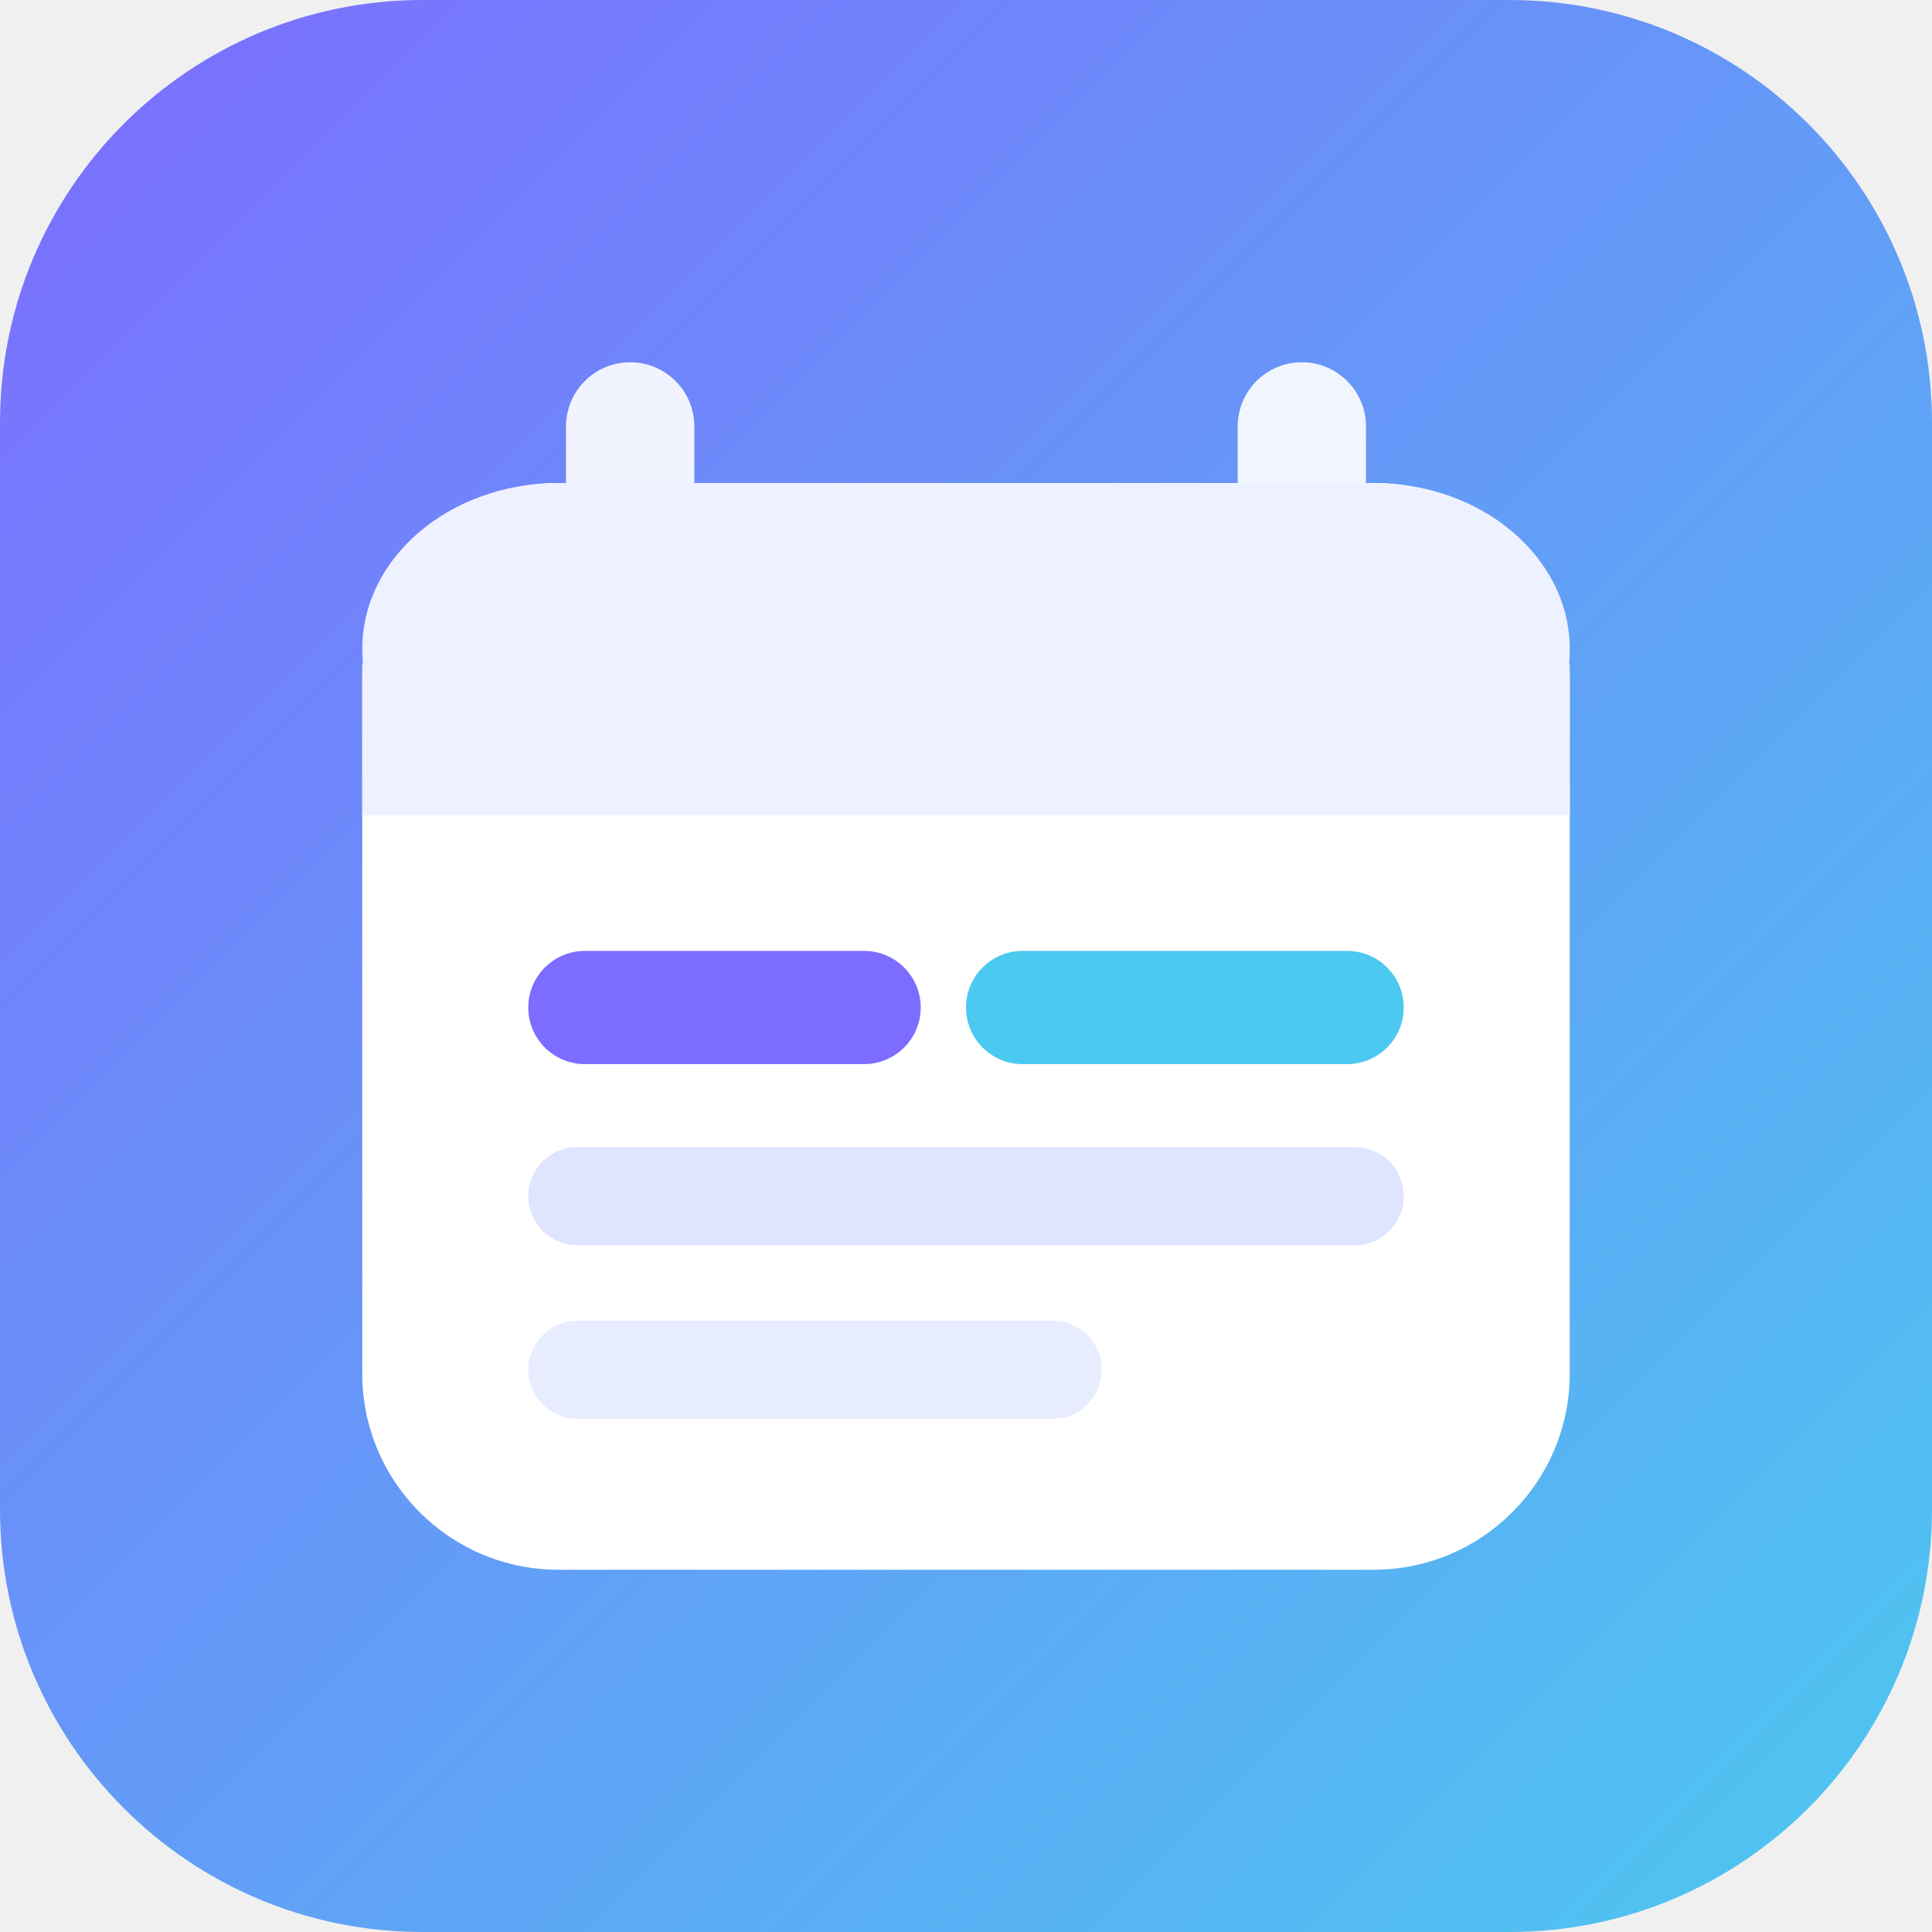
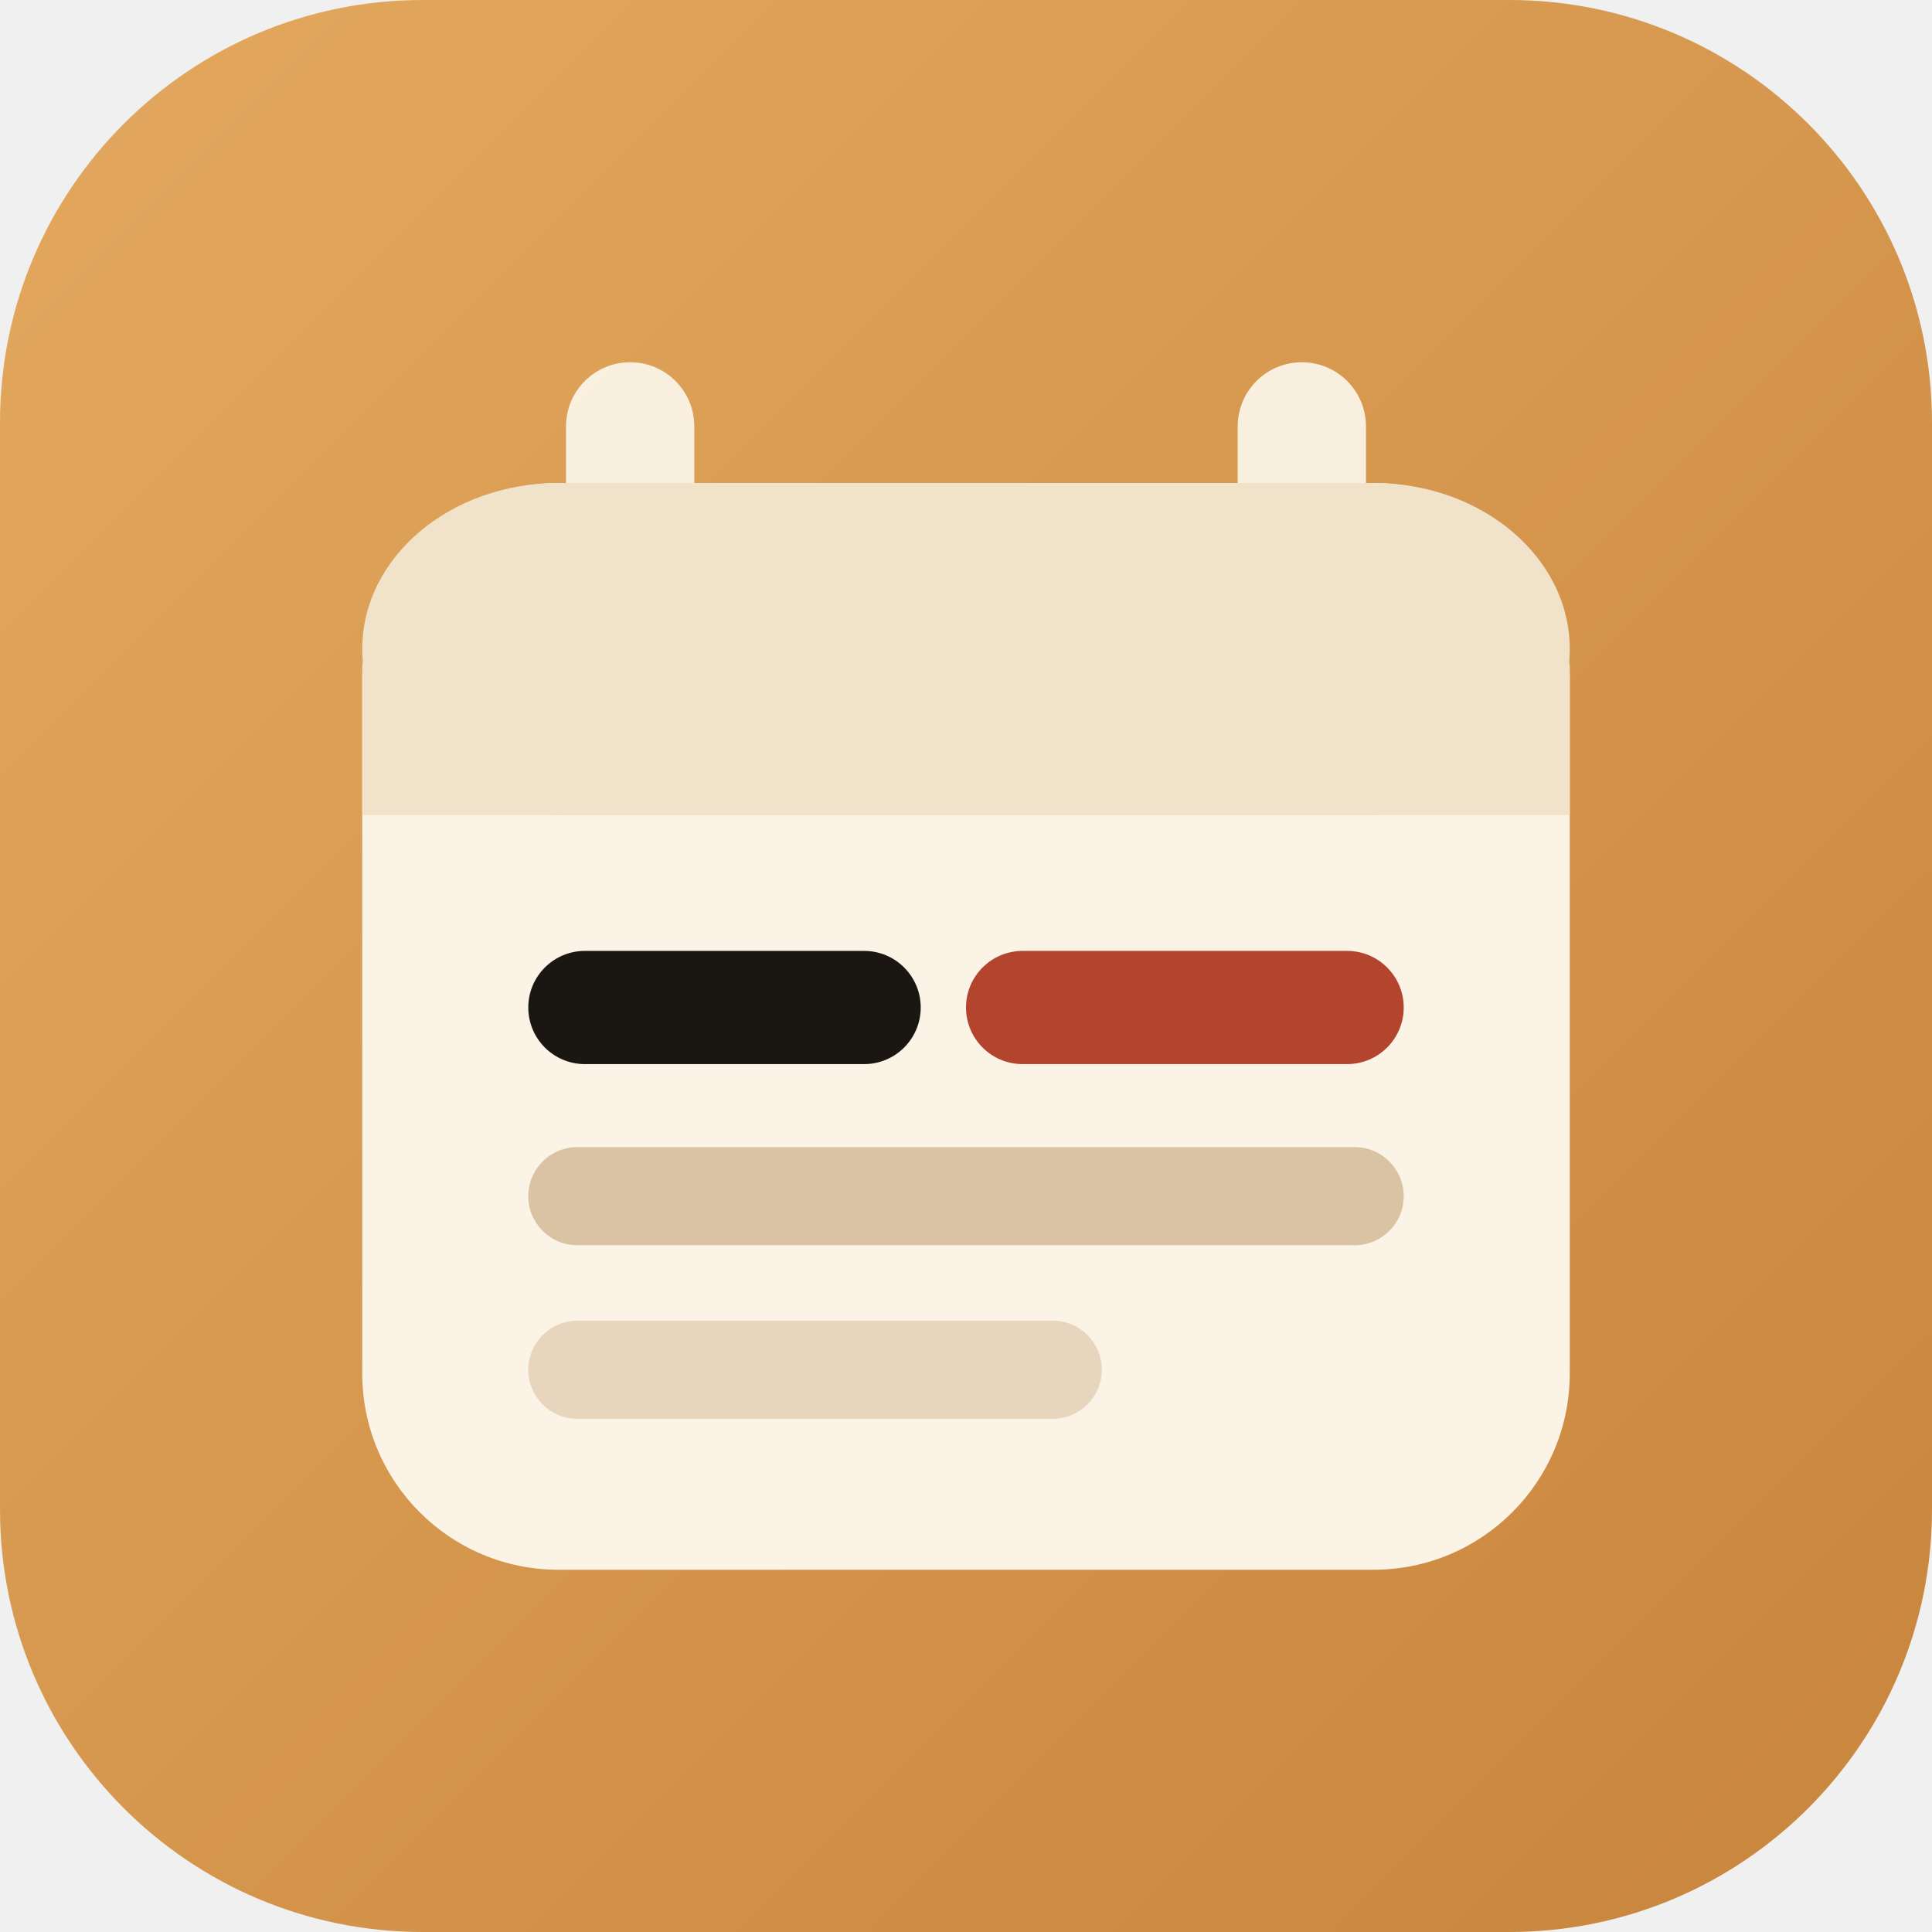
<svg xmlns="http://www.w3.org/2000/svg" viewBox="0 0 512 512" width="512" height="512">
  <defs>
    <linearGradient id="g" x1="0" y1="0" x2="1" y2="1">
-       <stop offset="0" stop-color="#7c6cff" />
-       <stop offset="1" stop-color="#4cc9f0" />
+       <stop offset="0" stop-color="#e3a95f" />
+       <stop offset="1" stop-color="#c8843c" />
    </linearGradient>
  </defs>
  <rect width="512" height="512" rx="112" fill="url(#g)" />
-   <rect x="150" y="96" width="34" height="66" rx="17" fill="#ffffff" opacity=".9" />
-   <rect x="328" y="96" width="34" height="66" rx="17" fill="#ffffff" opacity=".9" />
-   <rect x="96" y="128" width="320" height="288" rx="52" fill="#ffffff" />
-   <rect x="96" y="128" width="320" height="88" rx="52" fill="#eef1ff" />
-   <rect x="96" y="176" width="320" height="40" fill="#eef1ff" />
-   <rect x="140" y="252" width="104" height="30" rx="15" fill="#7c6cff" />
-   <rect x="256" y="252" width="116" height="30" rx="15" fill="#4cc9f0" />
-   <rect x="140" y="304" width="232" height="26" rx="13" fill="#dfe4ff" />
-   <rect x="140" y="350" width="152" height="26" rx="13" fill="#e8ecff" />
+   <rect x="150" y="96" width="34" height="66" rx="17" fill="#fbf3e6" opacity=".95" />
+   <rect x="328" y="96" width="34" height="66" rx="17" fill="#fbf3e6" opacity=".95" />
+   <rect x="96" y="128" width="320" height="288" rx="52" fill="#fbf3e6" />
+   <rect x="96" y="128" width="320" height="88" rx="52" fill="#f1e2ca" />
+   <rect x="96" y="176" width="320" height="40" fill="#f1e2ca" />
+   <rect x="140" y="252" width="104" height="30" rx="15" fill="#1a1712" />
+   <rect x="256" y="252" width="116" height="30" rx="15" fill="#b3452f" />
+   <rect x="140" y="304" width="232" height="26" rx="13" fill="#d9c3a3" />
+   <rect x="140" y="350" width="152" height="26" rx="13" fill="#e7d6bd" />
</svg>
